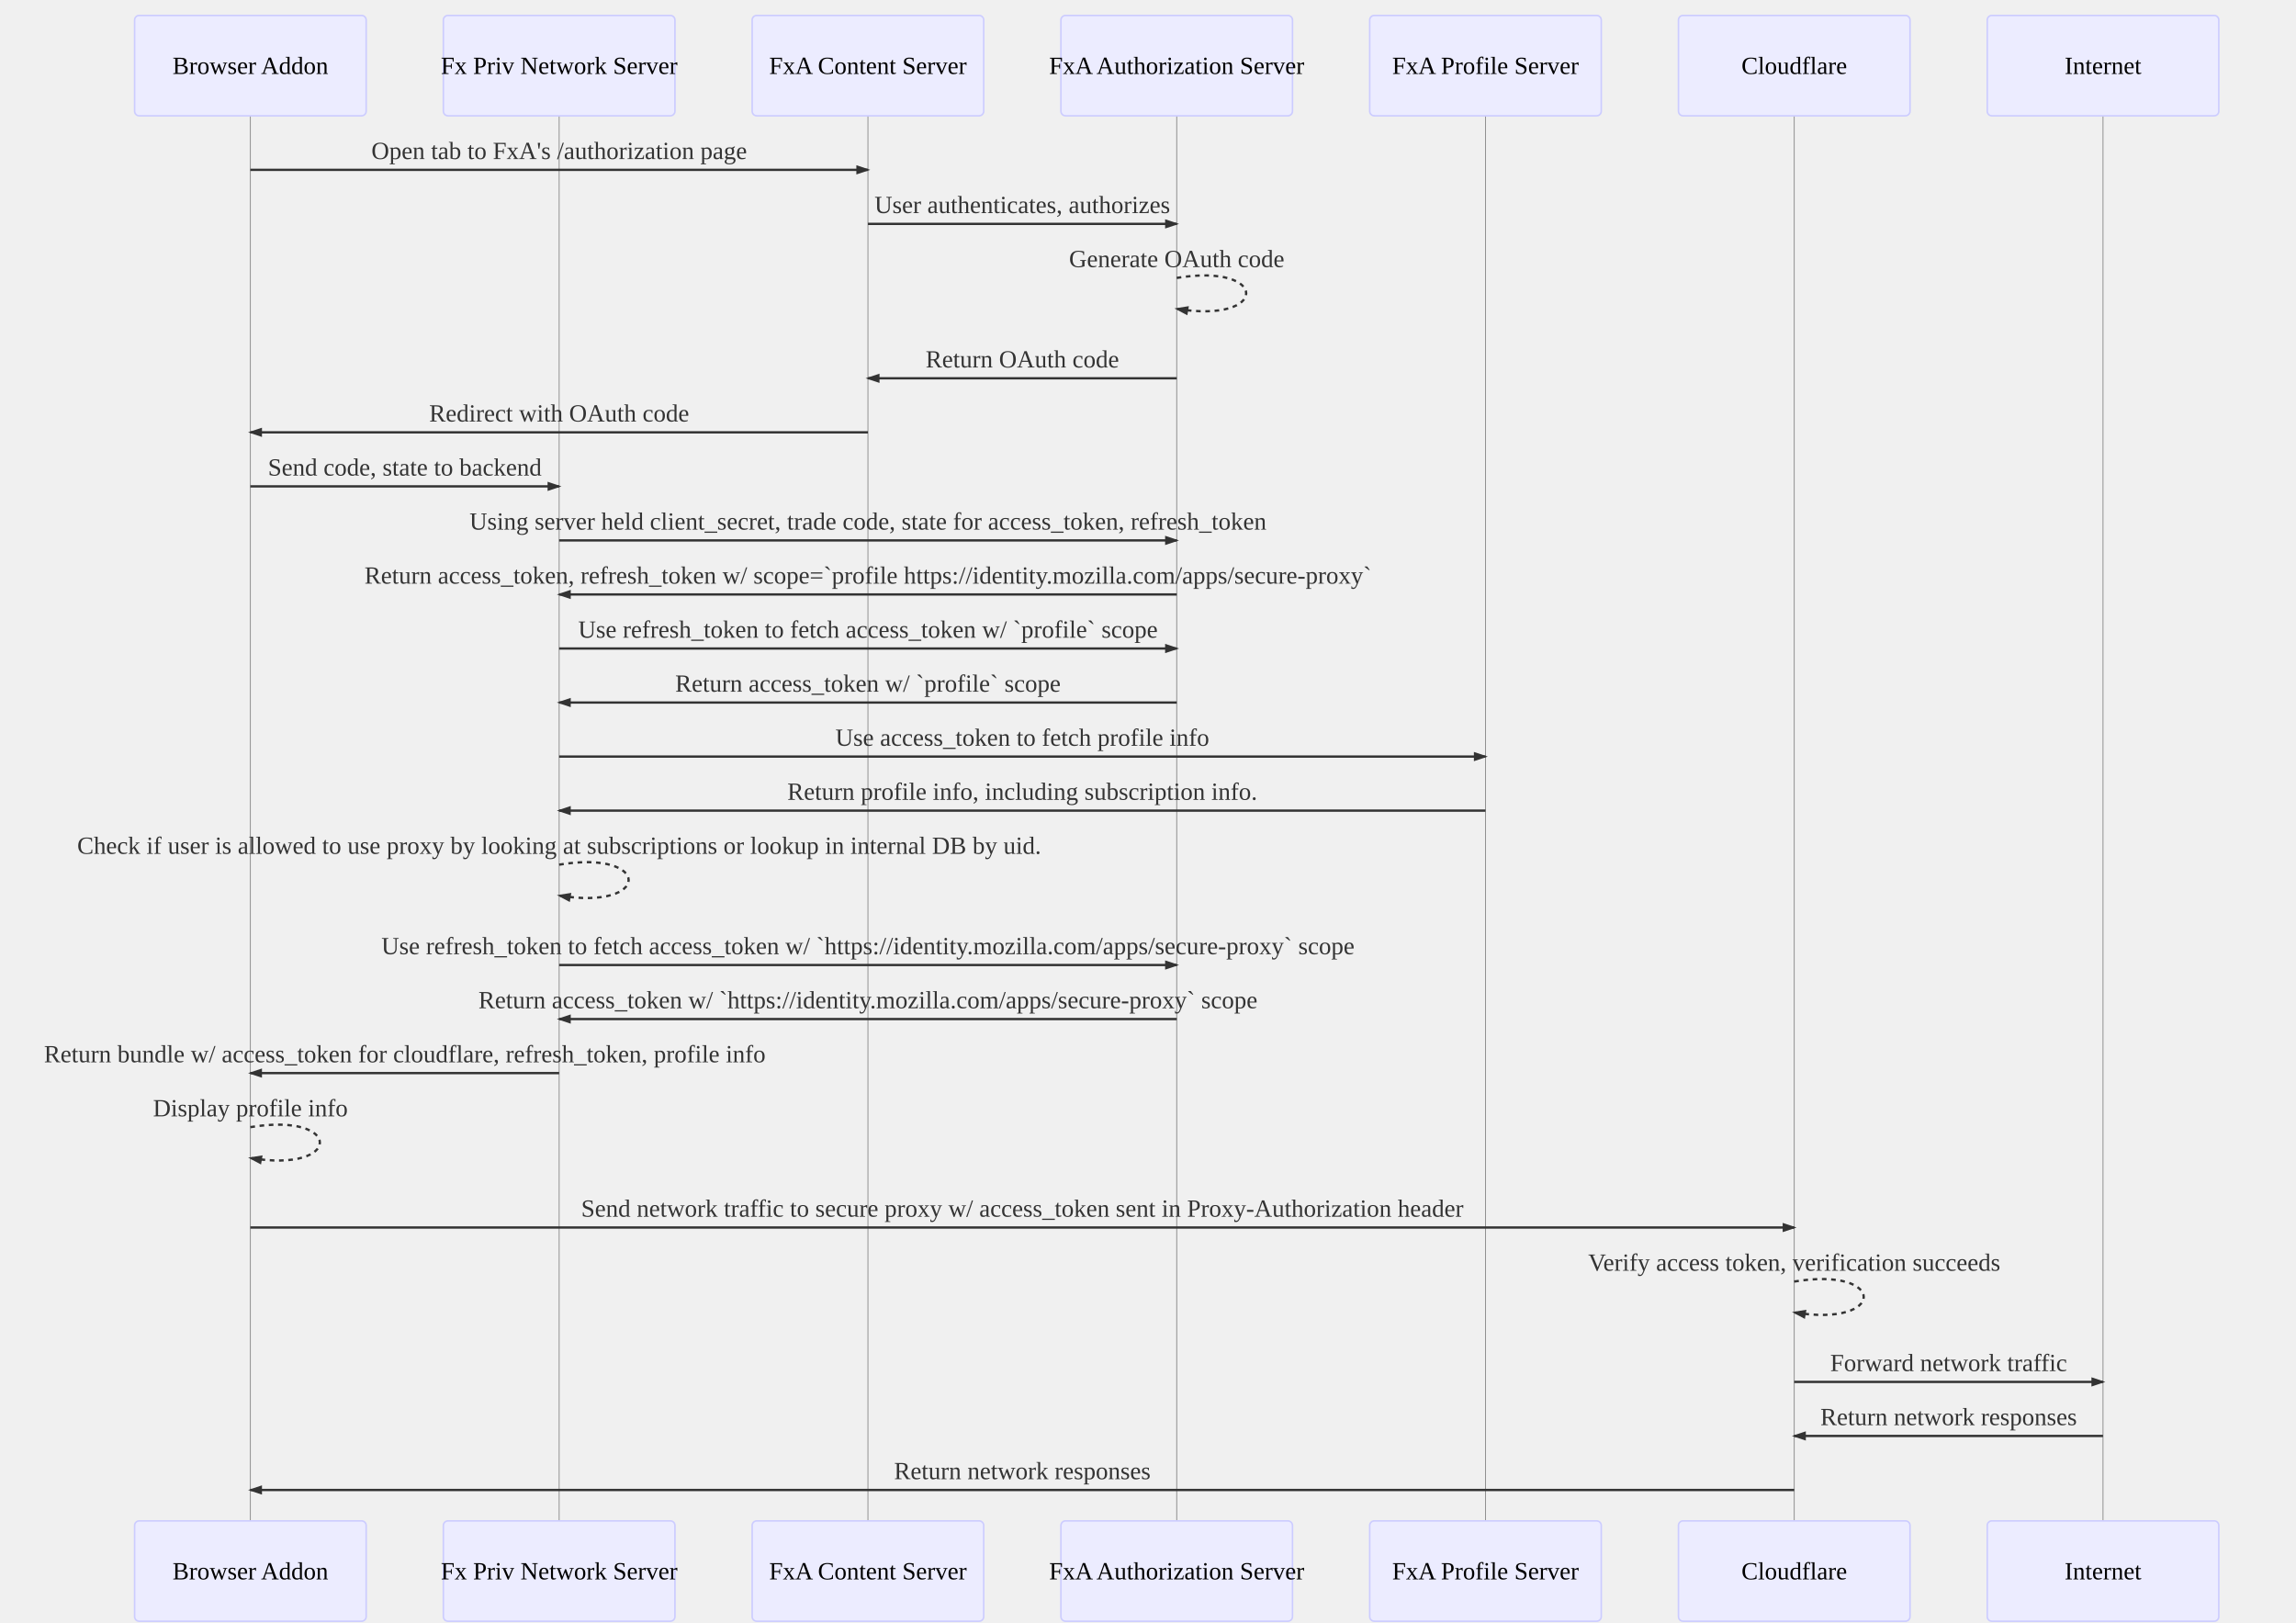
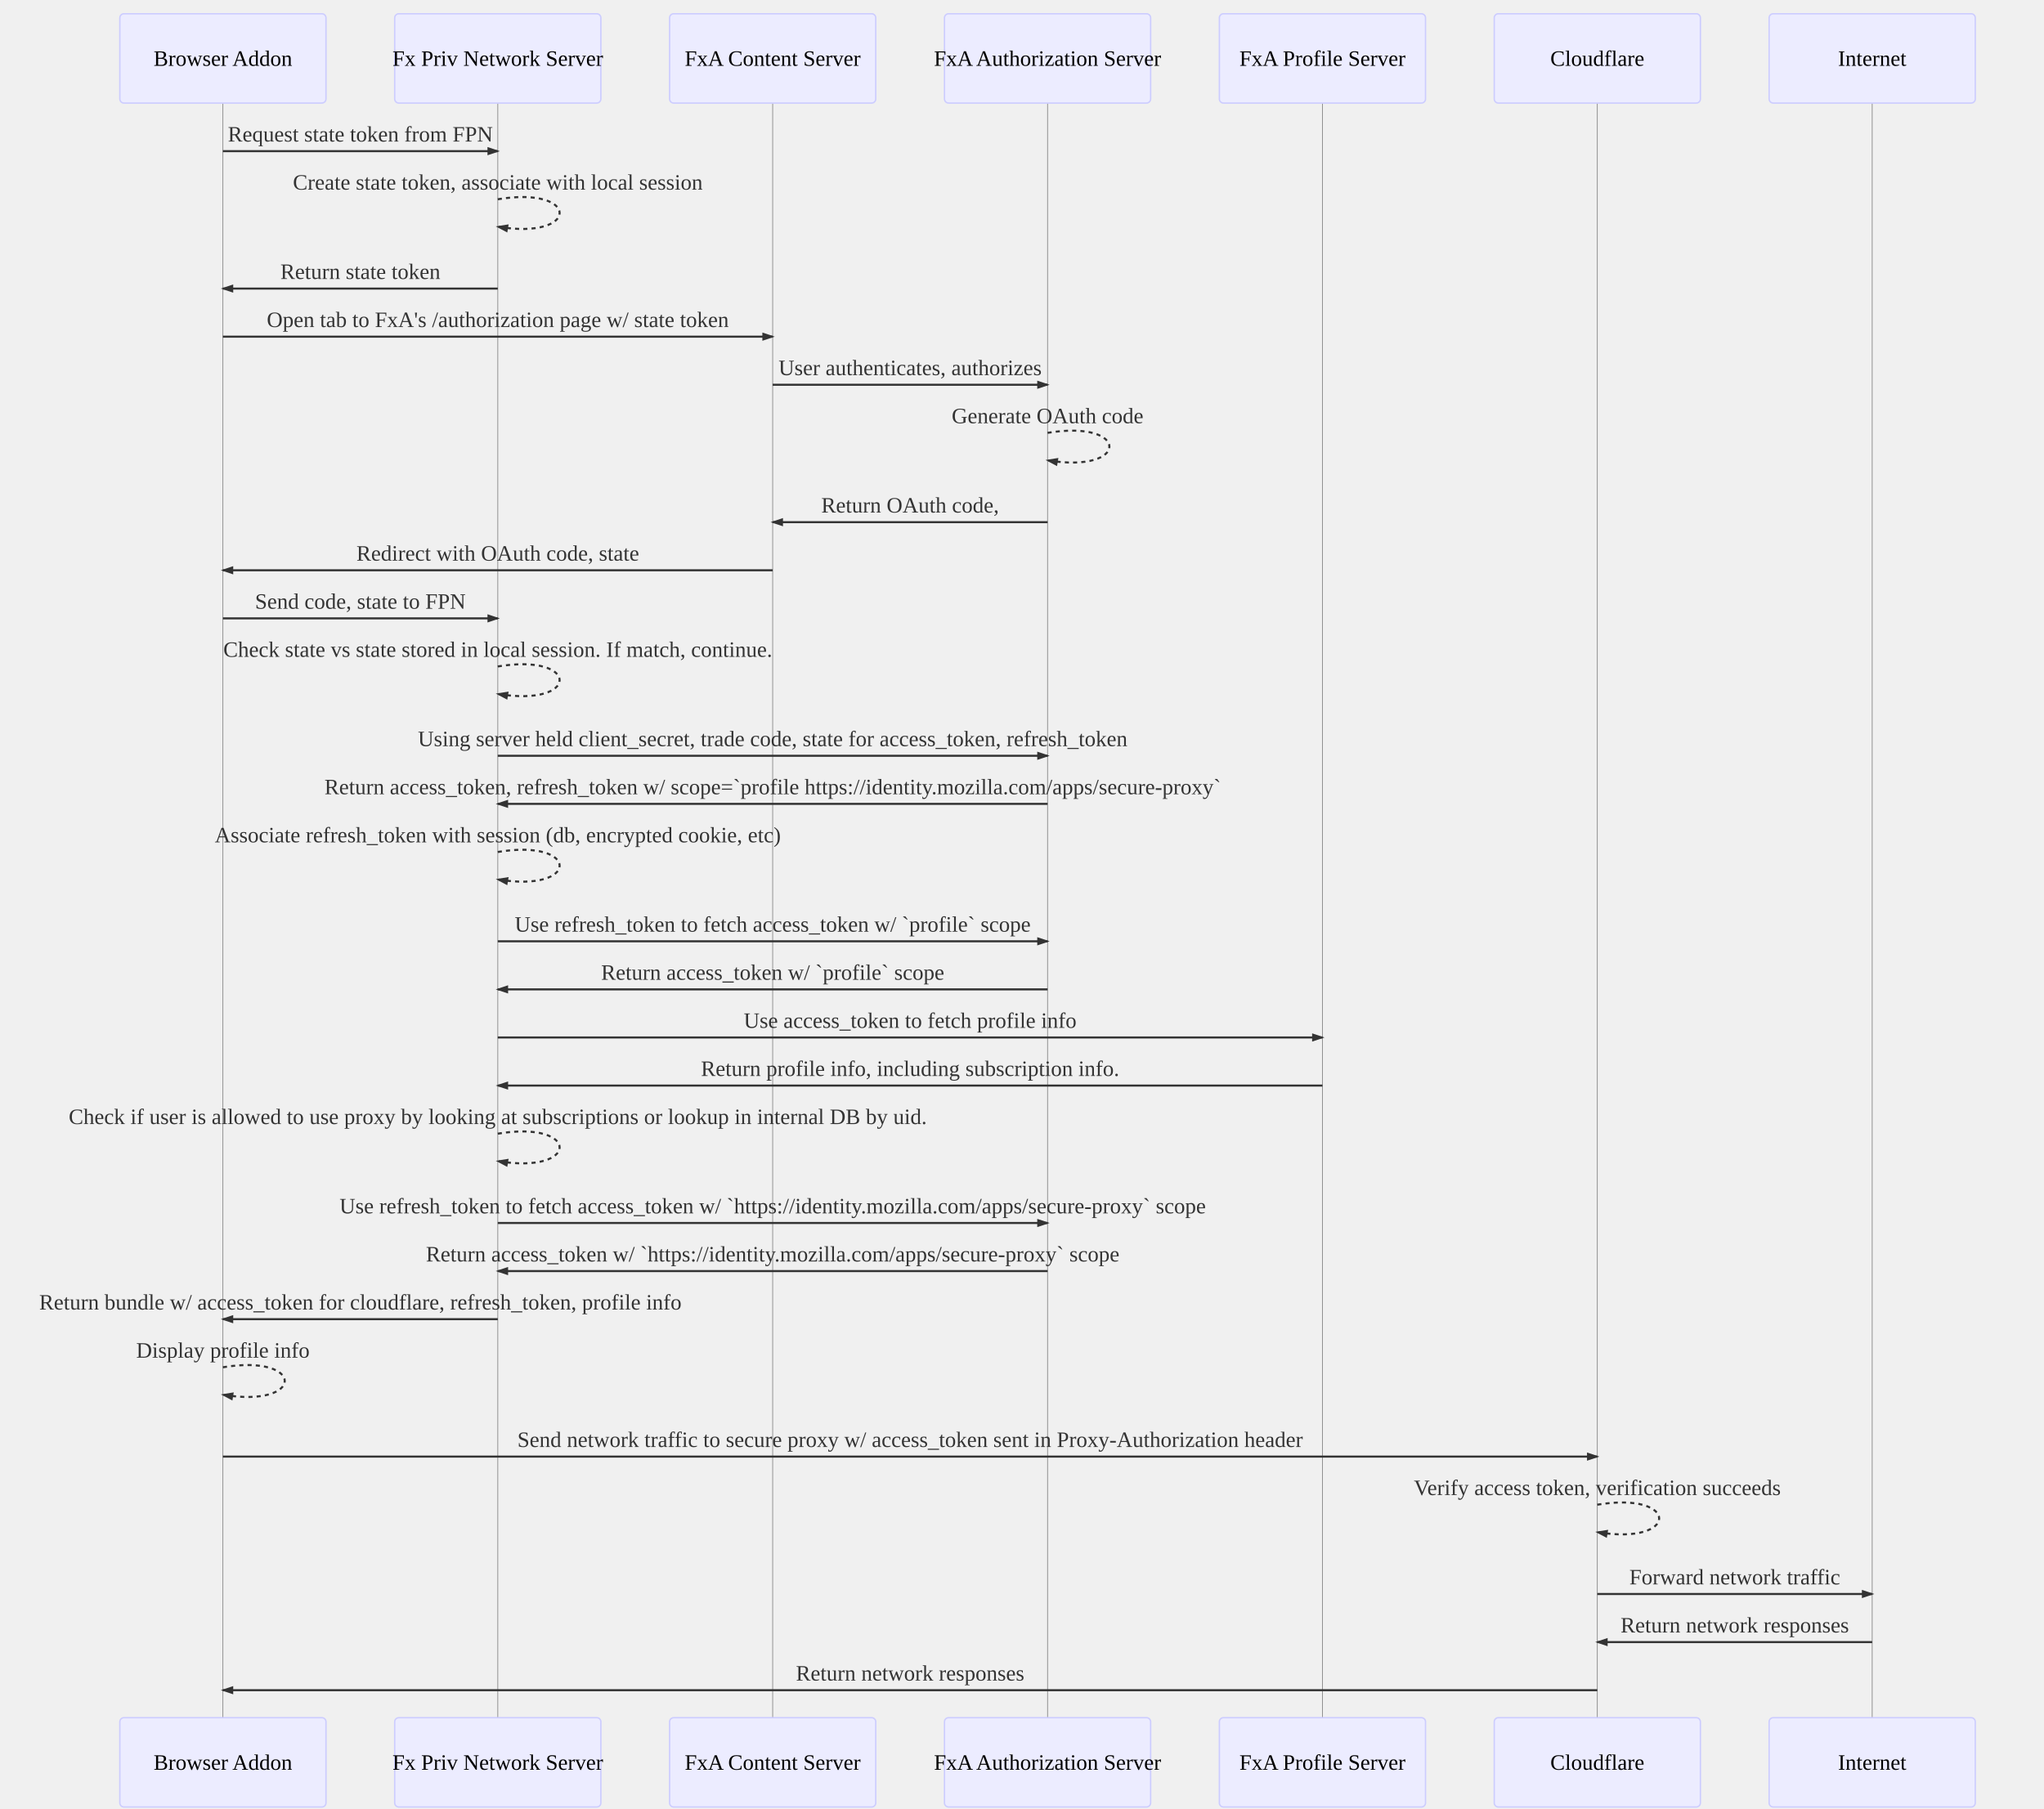
- <svg xmlns="http://www.w3.org/2000/svg" id="mermaid-1568984483371" width="100%" height="100%" style="max-width:1487.188px;" viewBox="-87.188 -10 1487.188 1051">
-   <style>#mermaid-1568984483371 .label{font-family:trebuchet ms,verdana,arial;color:#333}#mermaid-1568984483371 .node circle,#mermaid-1568984483371 .node ellipse,#mermaid-1568984483371 .node polygon,#mermaid-1568984483371 .node rect{fill:#ececff;stroke:#9370db;stroke-width:1px}#mermaid-1568984483371 .node.clickable{cursor:pointer}#mermaid-1568984483371 .arrowheadPath{fill:#333}#mermaid-1568984483371 .edgePath .path{stroke:#333;stroke-width:1.5px}#mermaid-1568984483371 .edgeLabel{background-color:#e8e8e8}#mermaid-1568984483371 .cluster rect{fill:#ffffde!important;stroke:#aa3!important;stroke-width:1px!important}#mermaid-1568984483371 .cluster text{fill:#333}#mermaid-1568984483371 div.mermaidTooltip{position:absolute;text-align:center;max-width:200px;padding:2px;font-family:trebuchet ms,verdana,arial;font-size:12px;background:#ffffde;border:1px solid #aa3;border-radius:2px;pointer-events:none;z-index:100}#mermaid-1568984483371 .actor{stroke:#ccf;fill:#ececff}#mermaid-1568984483371 text.actor{fill:#000;stroke:none}#mermaid-1568984483371 .actor-line{stroke:grey}#mermaid-1568984483371 .messageLine0{marker-end:"url(#arrowhead)"}#mermaid-1568984483371 .messageLine0,#mermaid-1568984483371 .messageLine1{stroke-width:1.5;stroke-dasharray:"2 2";stroke:#333}#mermaid-1568984483371 #arrowhead{fill:#333}#mermaid-1568984483371 #crosshead path{fill:#333!important;stroke:#333!important}#mermaid-1568984483371 .messageText{fill:#333;stroke:none}#mermaid-1568984483371 .labelBox{stroke:#ccf;fill:#ececff}#mermaid-1568984483371 .labelText,#mermaid-1568984483371 .loopText{fill:#000;stroke:none}#mermaid-1568984483371 .loopLine{stroke-width:2;stroke-dasharray:"2 2";marker-end:"url(#arrowhead)";stroke:#ccf}#mermaid-1568984483371 .note{stroke:#aa3;fill:#fff5ad}#mermaid-1568984483371 .noteText{fill:#000;stroke:none;font-family:trebuchet ms,verdana,arial;font-size:14px}#mermaid-1568984483371 .section{stroke:none;opacity:.2}#mermaid-1568984483371 .section0{fill:rgba(102,102,255,.49)}#mermaid-1568984483371 .section2{fill:#fff400}#mermaid-1568984483371 .section1,#mermaid-1568984483371 .section3{fill:#fff;opacity:.2}#mermaid-1568984483371 .sectionTitle0,#mermaid-1568984483371 .sectionTitle1,#mermaid-1568984483371 .sectionTitle2,#mermaid-1568984483371 .sectionTitle3{fill:#333}#mermaid-1568984483371 .sectionTitle{text-anchor:start;font-size:11px;text-height:14px}#mermaid-1568984483371 .grid .tick{stroke:#d3d3d3;opacity:.3;shape-rendering:crispEdges}#mermaid-1568984483371 .grid path{stroke-width:0}#mermaid-1568984483371 .today{fill:none;stroke:red;stroke-width:2px}#mermaid-1568984483371 .task{stroke-width:2}#mermaid-1568984483371 .taskText{text-anchor:middle;font-size:11px}#mermaid-1568984483371 .taskTextOutsideRight{fill:#000;text-anchor:start;font-size:11px}#mermaid-1568984483371 .taskTextOutsideLeft{fill:#000;text-anchor:end;font-size:11px}#mermaid-1568984483371 .taskText0,#mermaid-1568984483371 .taskText1,#mermaid-1568984483371 .taskText2,#mermaid-1568984483371 .taskText3{fill:#fff}#mermaid-1568984483371 .task0,#mermaid-1568984483371 .task1,#mermaid-1568984483371 .task2,#mermaid-1568984483371 .task3{fill:#8a90dd;stroke:#534fbc}#mermaid-1568984483371 .taskTextOutside0,#mermaid-1568984483371 .taskTextOutside1,#mermaid-1568984483371 .taskTextOutside2,#mermaid-1568984483371 .taskTextOutside3{fill:#000}#mermaid-1568984483371 .active0,#mermaid-1568984483371 .active1,#mermaid-1568984483371 .active2,#mermaid-1568984483371 .active3{fill:#bfc7ff;stroke:#534fbc}#mermaid-1568984483371 .activeText0,#mermaid-1568984483371 .activeText1,#mermaid-1568984483371 .activeText2,#mermaid-1568984483371 .activeText3{fill:#000!important}#mermaid-1568984483371 .done0,#mermaid-1568984483371 .done1,#mermaid-1568984483371 .done2,#mermaid-1568984483371 .done3{stroke:grey;fill:#d3d3d3;stroke-width:2}#mermaid-1568984483371 .doneText0,#mermaid-1568984483371 .doneText1,#mermaid-1568984483371 .doneText2,#mermaid-1568984483371 .doneText3{fill:#000!important}#mermaid-1568984483371 .crit0,#mermaid-1568984483371 .crit1,#mermaid-1568984483371 .crit2,#mermaid-1568984483371 .crit3{stroke:#f88;fill:red;stroke-width:2}#mermaid-1568984483371 .activeCrit0,#mermaid-1568984483371 .activeCrit1,#mermaid-1568984483371 .activeCrit2,#mermaid-1568984483371 .activeCrit3{stroke:#f88;fill:#bfc7ff;stroke-width:2}#mermaid-1568984483371 .doneCrit0,#mermaid-1568984483371 .doneCrit1,#mermaid-1568984483371 .doneCrit2,#mermaid-1568984483371 .doneCrit3{stroke:#f88;fill:#d3d3d3;stroke-width:2;cursor:pointer;shape-rendering:crispEdges}#mermaid-1568984483371 .activeCritText0,#mermaid-1568984483371 .activeCritText1,#mermaid-1568984483371 .activeCritText2,#mermaid-1568984483371 .activeCritText3,#mermaid-1568984483371 .doneCritText0,#mermaid-1568984483371 .doneCritText1,#mermaid-1568984483371 .doneCritText2,#mermaid-1568984483371 .doneCritText3{fill:#000!important}#mermaid-1568984483371 .titleText{text-anchor:middle;font-size:18px;fill:#000}#mermaid-1568984483371 g.classGroup text{fill:#9370db;stroke:none;font-family:trebuchet ms,verdana,arial;font-size:10px}#mermaid-1568984483371 g.classGroup rect{fill:#ececff;stroke:#9370db}#mermaid-1568984483371 g.classGroup line{stroke:#9370db;stroke-width:1}#mermaid-1568984483371 .classLabel .box{stroke:none;stroke-width:0;fill:#ececff;opacity:.5}#mermaid-1568984483371 .classLabel .label{fill:#9370db;font-size:10px}#mermaid-1568984483371 .relation{stroke:#9370db;stroke-width:1;fill:none}#mermaid-1568984483371 #compositionEnd,#mermaid-1568984483371 #compositionStart{fill:#9370db;stroke:#9370db;stroke-width:1}#mermaid-1568984483371 #aggregationEnd,#mermaid-1568984483371 #aggregationStart{fill:#ececff;stroke:#9370db;stroke-width:1}#mermaid-1568984483371 #dependencyEnd,#mermaid-1568984483371 #dependencyStart,#mermaid-1568984483371 #extensionEnd,#mermaid-1568984483371 #extensionStart{fill:#9370db;stroke:#9370db;stroke-width:1}#mermaid-1568984483371 .branch-label,#mermaid-1568984483371 .commit-id,#mermaid-1568984483371 .commit-msg{fill:#d3d3d3;color:#d3d3d3}</style>
-   <style>#mermaid-1568984483371 {
+ <svg xmlns="http://www.w3.org/2000/svg" id="mermaid-1569243515719" width="100%" height="100%" style="max-width:1487.188px;" viewBox="-87.188 -10 1487.188 1316">
+   <style>#mermaid-1569243515719 .label{font-family:trebuchet ms,verdana,arial;color:#333}#mermaid-1569243515719 .node circle,#mermaid-1569243515719 .node ellipse,#mermaid-1569243515719 .node polygon,#mermaid-1569243515719 .node rect{fill:#ececff;stroke:#9370db;stroke-width:1px}#mermaid-1569243515719 .node.clickable{cursor:pointer}#mermaid-1569243515719 .arrowheadPath{fill:#333}#mermaid-1569243515719 .edgePath .path{stroke:#333;stroke-width:1.5px}#mermaid-1569243515719 .edgeLabel{background-color:#e8e8e8}#mermaid-1569243515719 .cluster rect{fill:#ffffde!important;stroke:#aa3!important;stroke-width:1px!important}#mermaid-1569243515719 .cluster text{fill:#333}#mermaid-1569243515719 div.mermaidTooltip{position:absolute;text-align:center;max-width:200px;padding:2px;font-family:trebuchet ms,verdana,arial;font-size:12px;background:#ffffde;border:1px solid #aa3;border-radius:2px;pointer-events:none;z-index:100}#mermaid-1569243515719 .actor{stroke:#ccf;fill:#ececff}#mermaid-1569243515719 text.actor{fill:#000;stroke:none}#mermaid-1569243515719 .actor-line{stroke:grey}#mermaid-1569243515719 .messageLine0{marker-end:"url(#arrowhead)"}#mermaid-1569243515719 .messageLine0,#mermaid-1569243515719 .messageLine1{stroke-width:1.5;stroke-dasharray:"2 2";stroke:#333}#mermaid-1569243515719 #arrowhead{fill:#333}#mermaid-1569243515719 #crosshead path{fill:#333!important;stroke:#333!important}#mermaid-1569243515719 .messageText{fill:#333;stroke:none}#mermaid-1569243515719 .labelBox{stroke:#ccf;fill:#ececff}#mermaid-1569243515719 .labelText,#mermaid-1569243515719 .loopText{fill:#000;stroke:none}#mermaid-1569243515719 .loopLine{stroke-width:2;stroke-dasharray:"2 2";marker-end:"url(#arrowhead)";stroke:#ccf}#mermaid-1569243515719 .note{stroke:#aa3;fill:#fff5ad}#mermaid-1569243515719 .noteText{fill:#000;stroke:none;font-family:trebuchet ms,verdana,arial;font-size:14px}#mermaid-1569243515719 .section{stroke:none;opacity:.2}#mermaid-1569243515719 .section0{fill:rgba(102,102,255,.49)}#mermaid-1569243515719 .section2{fill:#fff400}#mermaid-1569243515719 .section1,#mermaid-1569243515719 .section3{fill:#fff;opacity:.2}#mermaid-1569243515719 .sectionTitle0,#mermaid-1569243515719 .sectionTitle1,#mermaid-1569243515719 .sectionTitle2,#mermaid-1569243515719 .sectionTitle3{fill:#333}#mermaid-1569243515719 .sectionTitle{text-anchor:start;font-size:11px;text-height:14px}#mermaid-1569243515719 .grid .tick{stroke:#d3d3d3;opacity:.3;shape-rendering:crispEdges}#mermaid-1569243515719 .grid path{stroke-width:0}#mermaid-1569243515719 .today{fill:none;stroke:red;stroke-width:2px}#mermaid-1569243515719 .task{stroke-width:2}#mermaid-1569243515719 .taskText{text-anchor:middle;font-size:11px}#mermaid-1569243515719 .taskTextOutsideRight{fill:#000;text-anchor:start;font-size:11px}#mermaid-1569243515719 .taskTextOutsideLeft{fill:#000;text-anchor:end;font-size:11px}#mermaid-1569243515719 .taskText0,#mermaid-1569243515719 .taskText1,#mermaid-1569243515719 .taskText2,#mermaid-1569243515719 .taskText3{fill:#fff}#mermaid-1569243515719 .task0,#mermaid-1569243515719 .task1,#mermaid-1569243515719 .task2,#mermaid-1569243515719 .task3{fill:#8a90dd;stroke:#534fbc}#mermaid-1569243515719 .taskTextOutside0,#mermaid-1569243515719 .taskTextOutside1,#mermaid-1569243515719 .taskTextOutside2,#mermaid-1569243515719 .taskTextOutside3{fill:#000}#mermaid-1569243515719 .active0,#mermaid-1569243515719 .active1,#mermaid-1569243515719 .active2,#mermaid-1569243515719 .active3{fill:#bfc7ff;stroke:#534fbc}#mermaid-1569243515719 .activeText0,#mermaid-1569243515719 .activeText1,#mermaid-1569243515719 .activeText2,#mermaid-1569243515719 .activeText3{fill:#000!important}#mermaid-1569243515719 .done0,#mermaid-1569243515719 .done1,#mermaid-1569243515719 .done2,#mermaid-1569243515719 .done3{stroke:grey;fill:#d3d3d3;stroke-width:2}#mermaid-1569243515719 .doneText0,#mermaid-1569243515719 .doneText1,#mermaid-1569243515719 .doneText2,#mermaid-1569243515719 .doneText3{fill:#000!important}#mermaid-1569243515719 .crit0,#mermaid-1569243515719 .crit1,#mermaid-1569243515719 .crit2,#mermaid-1569243515719 .crit3{stroke:#f88;fill:red;stroke-width:2}#mermaid-1569243515719 .activeCrit0,#mermaid-1569243515719 .activeCrit1,#mermaid-1569243515719 .activeCrit2,#mermaid-1569243515719 .activeCrit3{stroke:#f88;fill:#bfc7ff;stroke-width:2}#mermaid-1569243515719 .doneCrit0,#mermaid-1569243515719 .doneCrit1,#mermaid-1569243515719 .doneCrit2,#mermaid-1569243515719 .doneCrit3{stroke:#f88;fill:#d3d3d3;stroke-width:2;cursor:pointer;shape-rendering:crispEdges}#mermaid-1569243515719 .activeCritText0,#mermaid-1569243515719 .activeCritText1,#mermaid-1569243515719 .activeCritText2,#mermaid-1569243515719 .activeCritText3,#mermaid-1569243515719 .doneCritText0,#mermaid-1569243515719 .doneCritText1,#mermaid-1569243515719 .doneCritText2,#mermaid-1569243515719 .doneCritText3{fill:#000!important}#mermaid-1569243515719 .titleText{text-anchor:middle;font-size:18px;fill:#000}#mermaid-1569243515719 g.classGroup text{fill:#9370db;stroke:none;font-family:trebuchet ms,verdana,arial;font-size:10px}#mermaid-1569243515719 g.classGroup rect{fill:#ececff;stroke:#9370db}#mermaid-1569243515719 g.classGroup line{stroke:#9370db;stroke-width:1}#mermaid-1569243515719 .classLabel .box{stroke:none;stroke-width:0;fill:#ececff;opacity:.5}#mermaid-1569243515719 .classLabel .label{fill:#9370db;font-size:10px}#mermaid-1569243515719 .relation{stroke:#9370db;stroke-width:1;fill:none}#mermaid-1569243515719 #compositionEnd,#mermaid-1569243515719 #compositionStart{fill:#9370db;stroke:#9370db;stroke-width:1}#mermaid-1569243515719 #aggregationEnd,#mermaid-1569243515719 #aggregationStart{fill:#ececff;stroke:#9370db;stroke-width:1}#mermaid-1569243515719 #dependencyEnd,#mermaid-1569243515719 #dependencyStart,#mermaid-1569243515719 #extensionEnd,#mermaid-1569243515719 #extensionStart{fill:#9370db;stroke:#9370db;stroke-width:1}#mermaid-1569243515719 .branch-label,#mermaid-1569243515719 .commit-id,#mermaid-1569243515719 .commit-msg{fill:#d3d3d3;color:#d3d3d3}</style>
+   <style>#mermaid-1569243515719 {
    color: rgb(0, 0, 0);
    font: normal normal 400 normal 16px / normal "Times New Roman";
  }</style>
  <g />
  <g>
-     <line id="actor0" x1="75" y1="5" x2="75" y2="1040" class="actor-line" stroke-width="0.5px" stroke="#999" />
+     <line id="actor0" x1="75" y1="5" x2="75" y2="1305" class="actor-line" stroke-width="0.5px" stroke="#999" />
    <rect x="0" y="0" fill="#eaeaea" stroke="#666" width="150" height="65" rx="3" ry="3" class="actor" />
    <text x="75" y="32.5" dominant-baseline="central" alignment-baseline="central" class="actor" style="text-anchor: middle;">
      <tspan x="75" dy="0">Browser Addon</tspan>
    </text>
  </g>
  <g>
-     <line id="actor1" x1="275" y1="5" x2="275" y2="1040" class="actor-line" stroke-width="0.5px" stroke="#999" />
+     <line id="actor1" x1="275" y1="5" x2="275" y2="1305" class="actor-line" stroke-width="0.5px" stroke="#999" />
    <rect x="200" y="0" fill="#eaeaea" stroke="#666" width="150" height="65" rx="3" ry="3" class="actor" />
    <text x="275" y="32.5" dominant-baseline="central" alignment-baseline="central" class="actor" style="text-anchor: middle;">
      <tspan x="275" dy="0">Fx Priv Network Server</tspan>
    </text>
  </g>
  <g>
-     <line id="actor2" x1="475" y1="5" x2="475" y2="1040" class="actor-line" stroke-width="0.5px" stroke="#999" />
+     <line id="actor2" x1="475" y1="5" x2="475" y2="1305" class="actor-line" stroke-width="0.5px" stroke="#999" />
    <rect x="400" y="0" fill="#eaeaea" stroke="#666" width="150" height="65" rx="3" ry="3" class="actor" />
    <text x="475" y="32.5" dominant-baseline="central" alignment-baseline="central" class="actor" style="text-anchor: middle;">
      <tspan x="475" dy="0">FxA Content Server</tspan>
    </text>
  </g>
  <g>
-     <line id="actor3" x1="675" y1="5" x2="675" y2="1040" class="actor-line" stroke-width="0.5px" stroke="#999" />
+     <line id="actor3" x1="675" y1="5" x2="675" y2="1305" class="actor-line" stroke-width="0.5px" stroke="#999" />
    <rect x="600" y="0" fill="#eaeaea" stroke="#666" width="150" height="65" rx="3" ry="3" class="actor" />
    <text x="675" y="32.5" dominant-baseline="central" alignment-baseline="central" class="actor" style="text-anchor: middle;">
      <tspan x="675" dy="0">FxA Authorization Server</tspan>
    </text>
  </g>
  <g>
-     <line id="actor4" x1="875" y1="5" x2="875" y2="1040" class="actor-line" stroke-width="0.5px" stroke="#999" />
+     <line id="actor4" x1="875" y1="5" x2="875" y2="1305" class="actor-line" stroke-width="0.5px" stroke="#999" />
    <rect x="800" y="0" fill="#eaeaea" stroke="#666" width="150" height="65" rx="3" ry="3" class="actor" />
    <text x="875" y="32.5" dominant-baseline="central" alignment-baseline="central" class="actor" style="text-anchor: middle;">
      <tspan x="875" dy="0">FxA Profile Server</tspan>
    </text>
  </g>
  <g>
-     <line id="actor5" x1="1075" y1="5" x2="1075" y2="1040" class="actor-line" stroke-width="0.5px" stroke="#999" />
+     <line id="actor5" x1="1075" y1="5" x2="1075" y2="1305" class="actor-line" stroke-width="0.5px" stroke="#999" />
    <rect x="1000" y="0" fill="#eaeaea" stroke="#666" width="150" height="65" rx="3" ry="3" class="actor" />
    <text x="1075" y="32.5" dominant-baseline="central" alignment-baseline="central" class="actor" style="text-anchor: middle;">
      <tspan x="1075" dy="0">Cloudflare</tspan>
    </text>
  </g>
  <g>
-     <line id="actor6" x1="1275" y1="5" x2="1275" y2="1040" class="actor-line" stroke-width="0.5px" stroke="#999" />
+     <line id="actor6" x1="1275" y1="5" x2="1275" y2="1305" class="actor-line" stroke-width="0.5px" stroke="#999" />
    <rect x="1200" y="0" fill="#eaeaea" stroke="#666" width="150" height="65" rx="3" ry="3" class="actor" />
    <text x="1275" y="32.5" dominant-baseline="central" alignment-baseline="central" class="actor" style="text-anchor: middle;">
      <tspan x="1275" dy="0">Internet</tspan>
    </text>
  </g>
  <defs>
    <marker id="arrowhead" refX="5" refY="2" markerWidth="6" markerHeight="4" orient="auto">
      <path d="M 0,0 V 4 L6,2 Z" />
    </marker>
  </defs>
  <defs>
    <marker id="crosshead" markerWidth="15" markerHeight="8" orient="auto" refX="16" refY="4">
      <path fill="black" stroke="#000000" stroke-width="1px" d="M 9,2 V 6 L16,4 Z" style="stroke-dasharray: 0, 0;" />
      <path fill="none" stroke="#000000" stroke-width="1px" d="M 0,1 L 6,7 M 6,1 L 0,7" style="stroke-dasharray: 0, 0;" />
    </marker>
  </defs>
  <g>
-     <text x="275" y="93" class="messageText" style="text-anchor: middle;">Open tab to FxA's /authorization page</text>
-     <line x1="75" y1="100" x2="475" y2="100" class="messageLine0" stroke-width="2" stroke="black" marker-end="url(#arrowhead)" style="fill: none;" />
-   </g>
-   <g>
-     <text x="575" y="128" class="messageText" style="text-anchor: middle;">User authenticates, authorizes</text>
-     <line x1="475" y1="135" x2="675" y2="135" class="messageLine0" stroke-width="2" stroke="black" marker-end="url(#arrowhead)" style="fill: none;" />
-   </g>
-   <g>
-     <text x="675" y="163" class="messageText" style="text-anchor: middle;">Generate OAuth code</text>
-     <path d="M 675,170 C 735,160 735,200 675,190" class="messageLine1" stroke-width="2" stroke="black" marker-end="url(#arrowhead)" style="stroke-dasharray: 3, 3; fill: none;" />
-   </g>
-   <g>
-     <text x="575" y="228" class="messageText" style="text-anchor: middle;">Return OAuth code</text>
-     <line x1="675" y1="235" x2="475" y2="235" class="messageLine0" stroke-width="2" stroke="black" marker-end="url(#arrowhead)" style="fill: none;" />
-   </g>
-   <g>
-     <text x="275" y="263" class="messageText" style="text-anchor: middle;">Redirect with OAuth code</text>
-     <line x1="475" y1="270" x2="75" y2="270" class="messageLine0" stroke-width="2" stroke="black" marker-end="url(#arrowhead)" style="fill: none;" />
-   </g>
-   <g>
-     <text x="175" y="298" class="messageText" style="text-anchor: middle;">Send code, state to backend</text>
-     <line x1="75" y1="305" x2="275" y2="305" class="messageLine0" stroke-width="2" stroke="black" marker-end="url(#arrowhead)" style="fill: none;" />
-   </g>
-   <g>
-     <text x="475" y="333" class="messageText" style="text-anchor: middle;">Using server held client_secret, trade code, state for access_token, refresh_token</text>
-     <line x1="275" y1="340" x2="675" y2="340" class="messageLine0" stroke-width="2" stroke="black" marker-end="url(#arrowhead)" style="fill: none;" />
-   </g>
-   <g>
-     <text x="475" y="368" class="messageText" style="text-anchor: middle;">Return access_token, refresh_token w/ scope=`profile https://identity.mozilla.com/apps/secure-proxy`</text>
-     <line x1="675" y1="375" x2="275" y2="375" class="messageLine0" stroke-width="2" stroke="black" marker-end="url(#arrowhead)" style="fill: none;" />
-   </g>
-   <g>
-     <text x="475" y="403" class="messageText" style="text-anchor: middle;">Use refresh_token to fetch access_token w/ `profile` scope</text>
-     <line x1="275" y1="410" x2="675" y2="410" class="messageLine0" stroke-width="2" stroke="black" marker-end="url(#arrowhead)" style="fill: none;" />
-   </g>
-   <g>
-     <text x="475" y="438" class="messageText" style="text-anchor: middle;">Return access_token w/ `profile` scope</text>
-     <line x1="675" y1="445" x2="275" y2="445" class="messageLine0" stroke-width="2" stroke="black" marker-end="url(#arrowhead)" style="fill: none;" />
-   </g>
-   <g>
-     <text x="575" y="473" class="messageText" style="text-anchor: middle;">Use access_token to fetch profile info</text>
-     <line x1="275" y1="480" x2="875" y2="480" class="messageLine0" stroke-width="2" stroke="black" marker-end="url(#arrowhead)" style="fill: none;" />
-   </g>
-   <g>
-     <text x="575" y="508" class="messageText" style="text-anchor: middle;">Return profile info, including subscription info.</text>
-     <line x1="875" y1="515" x2="275" y2="515" class="messageLine0" stroke-width="2" stroke="black" marker-end="url(#arrowhead)" style="fill: none;" />
-   </g>
-   <g>
-     <text x="275" y="543" class="messageText" style="text-anchor: middle;">Check if user is allowed to use proxy by looking at subscriptions or lookup in internal DB by uid.</text>
-     <path d="M 275,550 C 335,540 335,580 275,570" class="messageLine1" stroke-width="2" stroke="black" marker-end="url(#arrowhead)" style="stroke-dasharray: 3, 3; fill: none;" />
-   </g>
-   <g>
-     <text x="475" y="608" class="messageText" style="text-anchor: middle;">Use refresh_token to fetch access_token w/ `https://identity.mozilla.com/apps/secure-proxy` scope</text>
-     <line x1="275" y1="615" x2="675" y2="615" class="messageLine0" stroke-width="2" stroke="black" marker-end="url(#arrowhead)" style="fill: none;" />
-   </g>
-   <g>
-     <text x="475" y="643" class="messageText" style="text-anchor: middle;">Return access_token w/ `https://identity.mozilla.com/apps/secure-proxy` scope</text>
-     <line x1="675" y1="650" x2="275" y2="650" class="messageLine0" stroke-width="2" stroke="black" marker-end="url(#arrowhead)" style="fill: none;" />
-   </g>
-   <g>
-     <text x="175" y="678" class="messageText" style="text-anchor: middle;">Return bundle w/ access_token for cloudflare, refresh_token, profile info</text>
-     <line x1="275" y1="685" x2="75" y2="685" class="messageLine0" stroke-width="2" stroke="black" marker-end="url(#arrowhead)" style="fill: none;" />
-   </g>
-   <g>
-     <text x="75" y="713" class="messageText" style="text-anchor: middle;">Display profile info</text>
-     <path d="M 75,720 C 135,710 135,750 75,740" class="messageLine1" stroke-width="2" stroke="black" marker-end="url(#arrowhead)" style="stroke-dasharray: 3, 3; fill: none;" />
-   </g>
-   <g>
-     <text x="575" y="778" class="messageText" style="text-anchor: middle;">Send network traffic to secure proxy w/ access_token sent in Proxy-Authorization header</text>
-     <line x1="75" y1="785" x2="1075" y2="785" class="messageLine0" stroke-width="2" stroke="black" marker-end="url(#arrowhead)" style="fill: none;" />
-   </g>
-   <g>
-     <text x="1075" y="813" class="messageText" style="text-anchor: middle;">Verify access token, verification succeeds</text>
-     <path d="M 1075,820 C 1135,810 1135,850 1075,840" class="messageLine1" stroke-width="2" stroke="black" marker-end="url(#arrowhead)" style="stroke-dasharray: 3, 3; fill: none;" />
-   </g>
-   <g>
-     <text x="1175" y="878" class="messageText" style="text-anchor: middle;">Forward network traffic</text>
-     <line x1="1075" y1="885" x2="1275" y2="885" class="messageLine0" stroke-width="2" stroke="black" marker-end="url(#arrowhead)" style="fill: none;" />
-   </g>
-   <g>
-     <text x="1175" y="913" class="messageText" style="text-anchor: middle;">Return network responses</text>
-     <line x1="1275" y1="920" x2="1075" y2="920" class="messageLine0" stroke-width="2" stroke="black" marker-end="url(#arrowhead)" style="fill: none;" />
-   </g>
-   <g>
-     <text x="575" y="948" class="messageText" style="text-anchor: middle;">Return network responses</text>
-     <line x1="1075" y1="955" x2="75" y2="955" class="messageLine0" stroke-width="2" stroke="black" marker-end="url(#arrowhead)" style="fill: none;" />
-   </g>
-   <g>
-     <rect x="0" y="975" fill="#eaeaea" stroke="#666" width="150" height="65" rx="3" ry="3" class="actor" />
-     <text x="75" y="1007.5" dominant-baseline="central" alignment-baseline="central" class="actor" style="text-anchor: middle;">
+     <text x="175" y="93" class="messageText" style="text-anchor: middle;">Request state token from FPN</text>
+     <line x1="75" y1="100" x2="275" y2="100" class="messageLine0" stroke-width="2" stroke="black" marker-end="url(#arrowhead)" style="fill: none;" />
+   </g>
+   <g>
+     <text x="275" y="128" class="messageText" style="text-anchor: middle;">Create state token, associate with local session</text>
+     <path d="M 275,135 C 335,125 335,165 275,155" class="messageLine1" stroke-width="2" stroke="black" marker-end="url(#arrowhead)" style="stroke-dasharray: 3, 3; fill: none;" />
+   </g>
+   <g>
+     <text x="175" y="193" class="messageText" style="text-anchor: middle;">Return state token</text>
+     <line x1="275" y1="200" x2="75" y2="200" class="messageLine0" stroke-width="2" stroke="black" marker-end="url(#arrowhead)" style="fill: none;" />
+   </g>
+   <g>
+     <text x="275" y="228" class="messageText" style="text-anchor: middle;">Open tab to FxA's /authorization page w/ state token</text>
+     <line x1="75" y1="235" x2="475" y2="235" class="messageLine0" stroke-width="2" stroke="black" marker-end="url(#arrowhead)" style="fill: none;" />
+   </g>
+   <g>
+     <text x="575" y="263" class="messageText" style="text-anchor: middle;">User authenticates, authorizes</text>
+     <line x1="475" y1="270" x2="675" y2="270" class="messageLine0" stroke-width="2" stroke="black" marker-end="url(#arrowhead)" style="fill: none;" />
+   </g>
+   <g>
+     <text x="675" y="298" class="messageText" style="text-anchor: middle;">Generate OAuth code</text>
+     <path d="M 675,305 C 735,295 735,335 675,325" class="messageLine1" stroke-width="2" stroke="black" marker-end="url(#arrowhead)" style="stroke-dasharray: 3, 3; fill: none;" />
+   </g>
+   <g>
+     <text x="575" y="363" class="messageText" style="text-anchor: middle;">Return OAuth code,</text>
+     <line x1="675" y1="370" x2="475" y2="370" class="messageLine0" stroke-width="2" stroke="black" marker-end="url(#arrowhead)" style="fill: none;" />
+   </g>
+   <g>
+     <text x="275" y="398" class="messageText" style="text-anchor: middle;">Redirect with OAuth code, state</text>
+     <line x1="475" y1="405" x2="75" y2="405" class="messageLine0" stroke-width="2" stroke="black" marker-end="url(#arrowhead)" style="fill: none;" />
+   </g>
+   <g>
+     <text x="175" y="433" class="messageText" style="text-anchor: middle;">Send code, state to FPN</text>
+     <line x1="75" y1="440" x2="275" y2="440" class="messageLine0" stroke-width="2" stroke="black" marker-end="url(#arrowhead)" style="fill: none;" />
+   </g>
+   <g>
+     <text x="275" y="468" class="messageText" style="text-anchor: middle;">Check state vs state stored in local session. If match, continue.</text>
+     <path d="M 275,475 C 335,465 335,505 275,495" class="messageLine1" stroke-width="2" stroke="black" marker-end="url(#arrowhead)" style="stroke-dasharray: 3, 3; fill: none;" />
+   </g>
+   <g>
+     <text x="475" y="533" class="messageText" style="text-anchor: middle;">Using server held client_secret, trade code, state for access_token, refresh_token</text>
+     <line x1="275" y1="540" x2="675" y2="540" class="messageLine0" stroke-width="2" stroke="black" marker-end="url(#arrowhead)" style="fill: none;" />
+   </g>
+   <g>
+     <text x="475" y="568" class="messageText" style="text-anchor: middle;">Return access_token, refresh_token w/ scope=`profile https://identity.mozilla.com/apps/secure-proxy`</text>
+     <line x1="675" y1="575" x2="275" y2="575" class="messageLine0" stroke-width="2" stroke="black" marker-end="url(#arrowhead)" style="fill: none;" />
+   </g>
+   <g>
+     <text x="275" y="603" class="messageText" style="text-anchor: middle;">Associate refresh_token with session (db, encrypted cookie, etc)</text>
+     <path d="M 275,610 C 335,600 335,640 275,630" class="messageLine1" stroke-width="2" stroke="black" marker-end="url(#arrowhead)" style="stroke-dasharray: 3, 3; fill: none;" />
+   </g>
+   <g>
+     <text x="475" y="668" class="messageText" style="text-anchor: middle;">Use refresh_token to fetch access_token w/ `profile` scope</text>
+     <line x1="275" y1="675" x2="675" y2="675" class="messageLine0" stroke-width="2" stroke="black" marker-end="url(#arrowhead)" style="fill: none;" />
+   </g>
+   <g>
+     <text x="475" y="703" class="messageText" style="text-anchor: middle;">Return access_token w/ `profile` scope</text>
+     <line x1="675" y1="710" x2="275" y2="710" class="messageLine0" stroke-width="2" stroke="black" marker-end="url(#arrowhead)" style="fill: none;" />
+   </g>
+   <g>
+     <text x="575" y="738" class="messageText" style="text-anchor: middle;">Use access_token to fetch profile info</text>
+     <line x1="275" y1="745" x2="875" y2="745" class="messageLine0" stroke-width="2" stroke="black" marker-end="url(#arrowhead)" style="fill: none;" />
+   </g>
+   <g>
+     <text x="575" y="773" class="messageText" style="text-anchor: middle;">Return profile info, including subscription info.</text>
+     <line x1="875" y1="780" x2="275" y2="780" class="messageLine0" stroke-width="2" stroke="black" marker-end="url(#arrowhead)" style="fill: none;" />
+   </g>
+   <g>
+     <text x="275" y="808" class="messageText" style="text-anchor: middle;">Check if user is allowed to use proxy by looking at subscriptions or lookup in internal DB by uid.</text>
+     <path d="M 275,815 C 335,805 335,845 275,835" class="messageLine1" stroke-width="2" stroke="black" marker-end="url(#arrowhead)" style="stroke-dasharray: 3, 3; fill: none;" />
+   </g>
+   <g>
+     <text x="475" y="873" class="messageText" style="text-anchor: middle;">Use refresh_token to fetch access_token w/ `https://identity.mozilla.com/apps/secure-proxy` scope</text>
+     <line x1="275" y1="880" x2="675" y2="880" class="messageLine0" stroke-width="2" stroke="black" marker-end="url(#arrowhead)" style="fill: none;" />
+   </g>
+   <g>
+     <text x="475" y="908" class="messageText" style="text-anchor: middle;">Return access_token w/ `https://identity.mozilla.com/apps/secure-proxy` scope</text>
+     <line x1="675" y1="915" x2="275" y2="915" class="messageLine0" stroke-width="2" stroke="black" marker-end="url(#arrowhead)" style="fill: none;" />
+   </g>
+   <g>
+     <text x="175" y="943" class="messageText" style="text-anchor: middle;">Return bundle w/ access_token for cloudflare, refresh_token, profile info</text>
+     <line x1="275" y1="950" x2="75" y2="950" class="messageLine0" stroke-width="2" stroke="black" marker-end="url(#arrowhead)" style="fill: none;" />
+   </g>
+   <g>
+     <text x="75" y="978" class="messageText" style="text-anchor: middle;">Display profile info</text>
+     <path d="M 75,985 C 135,975 135,1015 75,1005" class="messageLine1" stroke-width="2" stroke="black" marker-end="url(#arrowhead)" style="stroke-dasharray: 3, 3; fill: none;" />
+   </g>
+   <g>
+     <text x="575" y="1043" class="messageText" style="text-anchor: middle;">Send network traffic to secure proxy w/ access_token sent in Proxy-Authorization header</text>
+     <line x1="75" y1="1050" x2="1075" y2="1050" class="messageLine0" stroke-width="2" stroke="black" marker-end="url(#arrowhead)" style="fill: none;" />
+   </g>
+   <g>
+     <text x="1075" y="1078" class="messageText" style="text-anchor: middle;">Verify access token, verification succeeds</text>
+     <path d="M 1075,1085 C 1135,1075 1135,1115 1075,1105" class="messageLine1" stroke-width="2" stroke="black" marker-end="url(#arrowhead)" style="stroke-dasharray: 3, 3; fill: none;" />
+   </g>
+   <g>
+     <text x="1175" y="1143" class="messageText" style="text-anchor: middle;">Forward network traffic</text>
+     <line x1="1075" y1="1150" x2="1275" y2="1150" class="messageLine0" stroke-width="2" stroke="black" marker-end="url(#arrowhead)" style="fill: none;" />
+   </g>
+   <g>
+     <text x="1175" y="1178" class="messageText" style="text-anchor: middle;">Return network responses</text>
+     <line x1="1275" y1="1185" x2="1075" y2="1185" class="messageLine0" stroke-width="2" stroke="black" marker-end="url(#arrowhead)" style="fill: none;" />
+   </g>
+   <g>
+     <text x="575" y="1213" class="messageText" style="text-anchor: middle;">Return network responses</text>
+     <line x1="1075" y1="1220" x2="75" y2="1220" class="messageLine0" stroke-width="2" stroke="black" marker-end="url(#arrowhead)" style="fill: none;" />
+   </g>
+   <g>
+     <rect x="0" y="1240" fill="#eaeaea" stroke="#666" width="150" height="65" rx="3" ry="3" class="actor" />
+     <text x="75" y="1272.5" dominant-baseline="central" alignment-baseline="central" class="actor" style="text-anchor: middle;">
      <tspan x="75" dy="0">Browser Addon</tspan>
    </text>
  </g>
  <g>
-     <rect x="200" y="975" fill="#eaeaea" stroke="#666" width="150" height="65" rx="3" ry="3" class="actor" />
-     <text x="275" y="1007.5" dominant-baseline="central" alignment-baseline="central" class="actor" style="text-anchor: middle;">
+     <rect x="200" y="1240" fill="#eaeaea" stroke="#666" width="150" height="65" rx="3" ry="3" class="actor" />
+     <text x="275" y="1272.5" dominant-baseline="central" alignment-baseline="central" class="actor" style="text-anchor: middle;">
      <tspan x="275" dy="0">Fx Priv Network Server</tspan>
    </text>
  </g>
  <g>
-     <rect x="400" y="975" fill="#eaeaea" stroke="#666" width="150" height="65" rx="3" ry="3" class="actor" />
-     <text x="475" y="1007.5" dominant-baseline="central" alignment-baseline="central" class="actor" style="text-anchor: middle;">
+     <rect x="400" y="1240" fill="#eaeaea" stroke="#666" width="150" height="65" rx="3" ry="3" class="actor" />
+     <text x="475" y="1272.5" dominant-baseline="central" alignment-baseline="central" class="actor" style="text-anchor: middle;">
      <tspan x="475" dy="0">FxA Content Server</tspan>
    </text>
  </g>
  <g>
-     <rect x="600" y="975" fill="#eaeaea" stroke="#666" width="150" height="65" rx="3" ry="3" class="actor" />
-     <text x="675" y="1007.5" dominant-baseline="central" alignment-baseline="central" class="actor" style="text-anchor: middle;">
+     <rect x="600" y="1240" fill="#eaeaea" stroke="#666" width="150" height="65" rx="3" ry="3" class="actor" />
+     <text x="675" y="1272.5" dominant-baseline="central" alignment-baseline="central" class="actor" style="text-anchor: middle;">
      <tspan x="675" dy="0">FxA Authorization Server</tspan>
    </text>
  </g>
  <g>
-     <rect x="800" y="975" fill="#eaeaea" stroke="#666" width="150" height="65" rx="3" ry="3" class="actor" />
-     <text x="875" y="1007.5" dominant-baseline="central" alignment-baseline="central" class="actor" style="text-anchor: middle;">
+     <rect x="800" y="1240" fill="#eaeaea" stroke="#666" width="150" height="65" rx="3" ry="3" class="actor" />
+     <text x="875" y="1272.5" dominant-baseline="central" alignment-baseline="central" class="actor" style="text-anchor: middle;">
      <tspan x="875" dy="0">FxA Profile Server</tspan>
    </text>
  </g>
  <g>
-     <rect x="1000" y="975" fill="#eaeaea" stroke="#666" width="150" height="65" rx="3" ry="3" class="actor" />
-     <text x="1075" y="1007.5" dominant-baseline="central" alignment-baseline="central" class="actor" style="text-anchor: middle;">
+     <rect x="1000" y="1240" fill="#eaeaea" stroke="#666" width="150" height="65" rx="3" ry="3" class="actor" />
+     <text x="1075" y="1272.5" dominant-baseline="central" alignment-baseline="central" class="actor" style="text-anchor: middle;">
      <tspan x="1075" dy="0">Cloudflare</tspan>
    </text>
  </g>
  <g>
-     <rect x="1200" y="975" fill="#eaeaea" stroke="#666" width="150" height="65" rx="3" ry="3" class="actor" />
-     <text x="1275" y="1007.5" dominant-baseline="central" alignment-baseline="central" class="actor" style="text-anchor: middle;">
+     <rect x="1200" y="1240" fill="#eaeaea" stroke="#666" width="150" height="65" rx="3" ry="3" class="actor" />
+     <text x="1275" y="1272.5" dominant-baseline="central" alignment-baseline="central" class="actor" style="text-anchor: middle;">
      <tspan x="1275" dy="0">Internet</tspan>
    </text>
  </g>
</svg>
